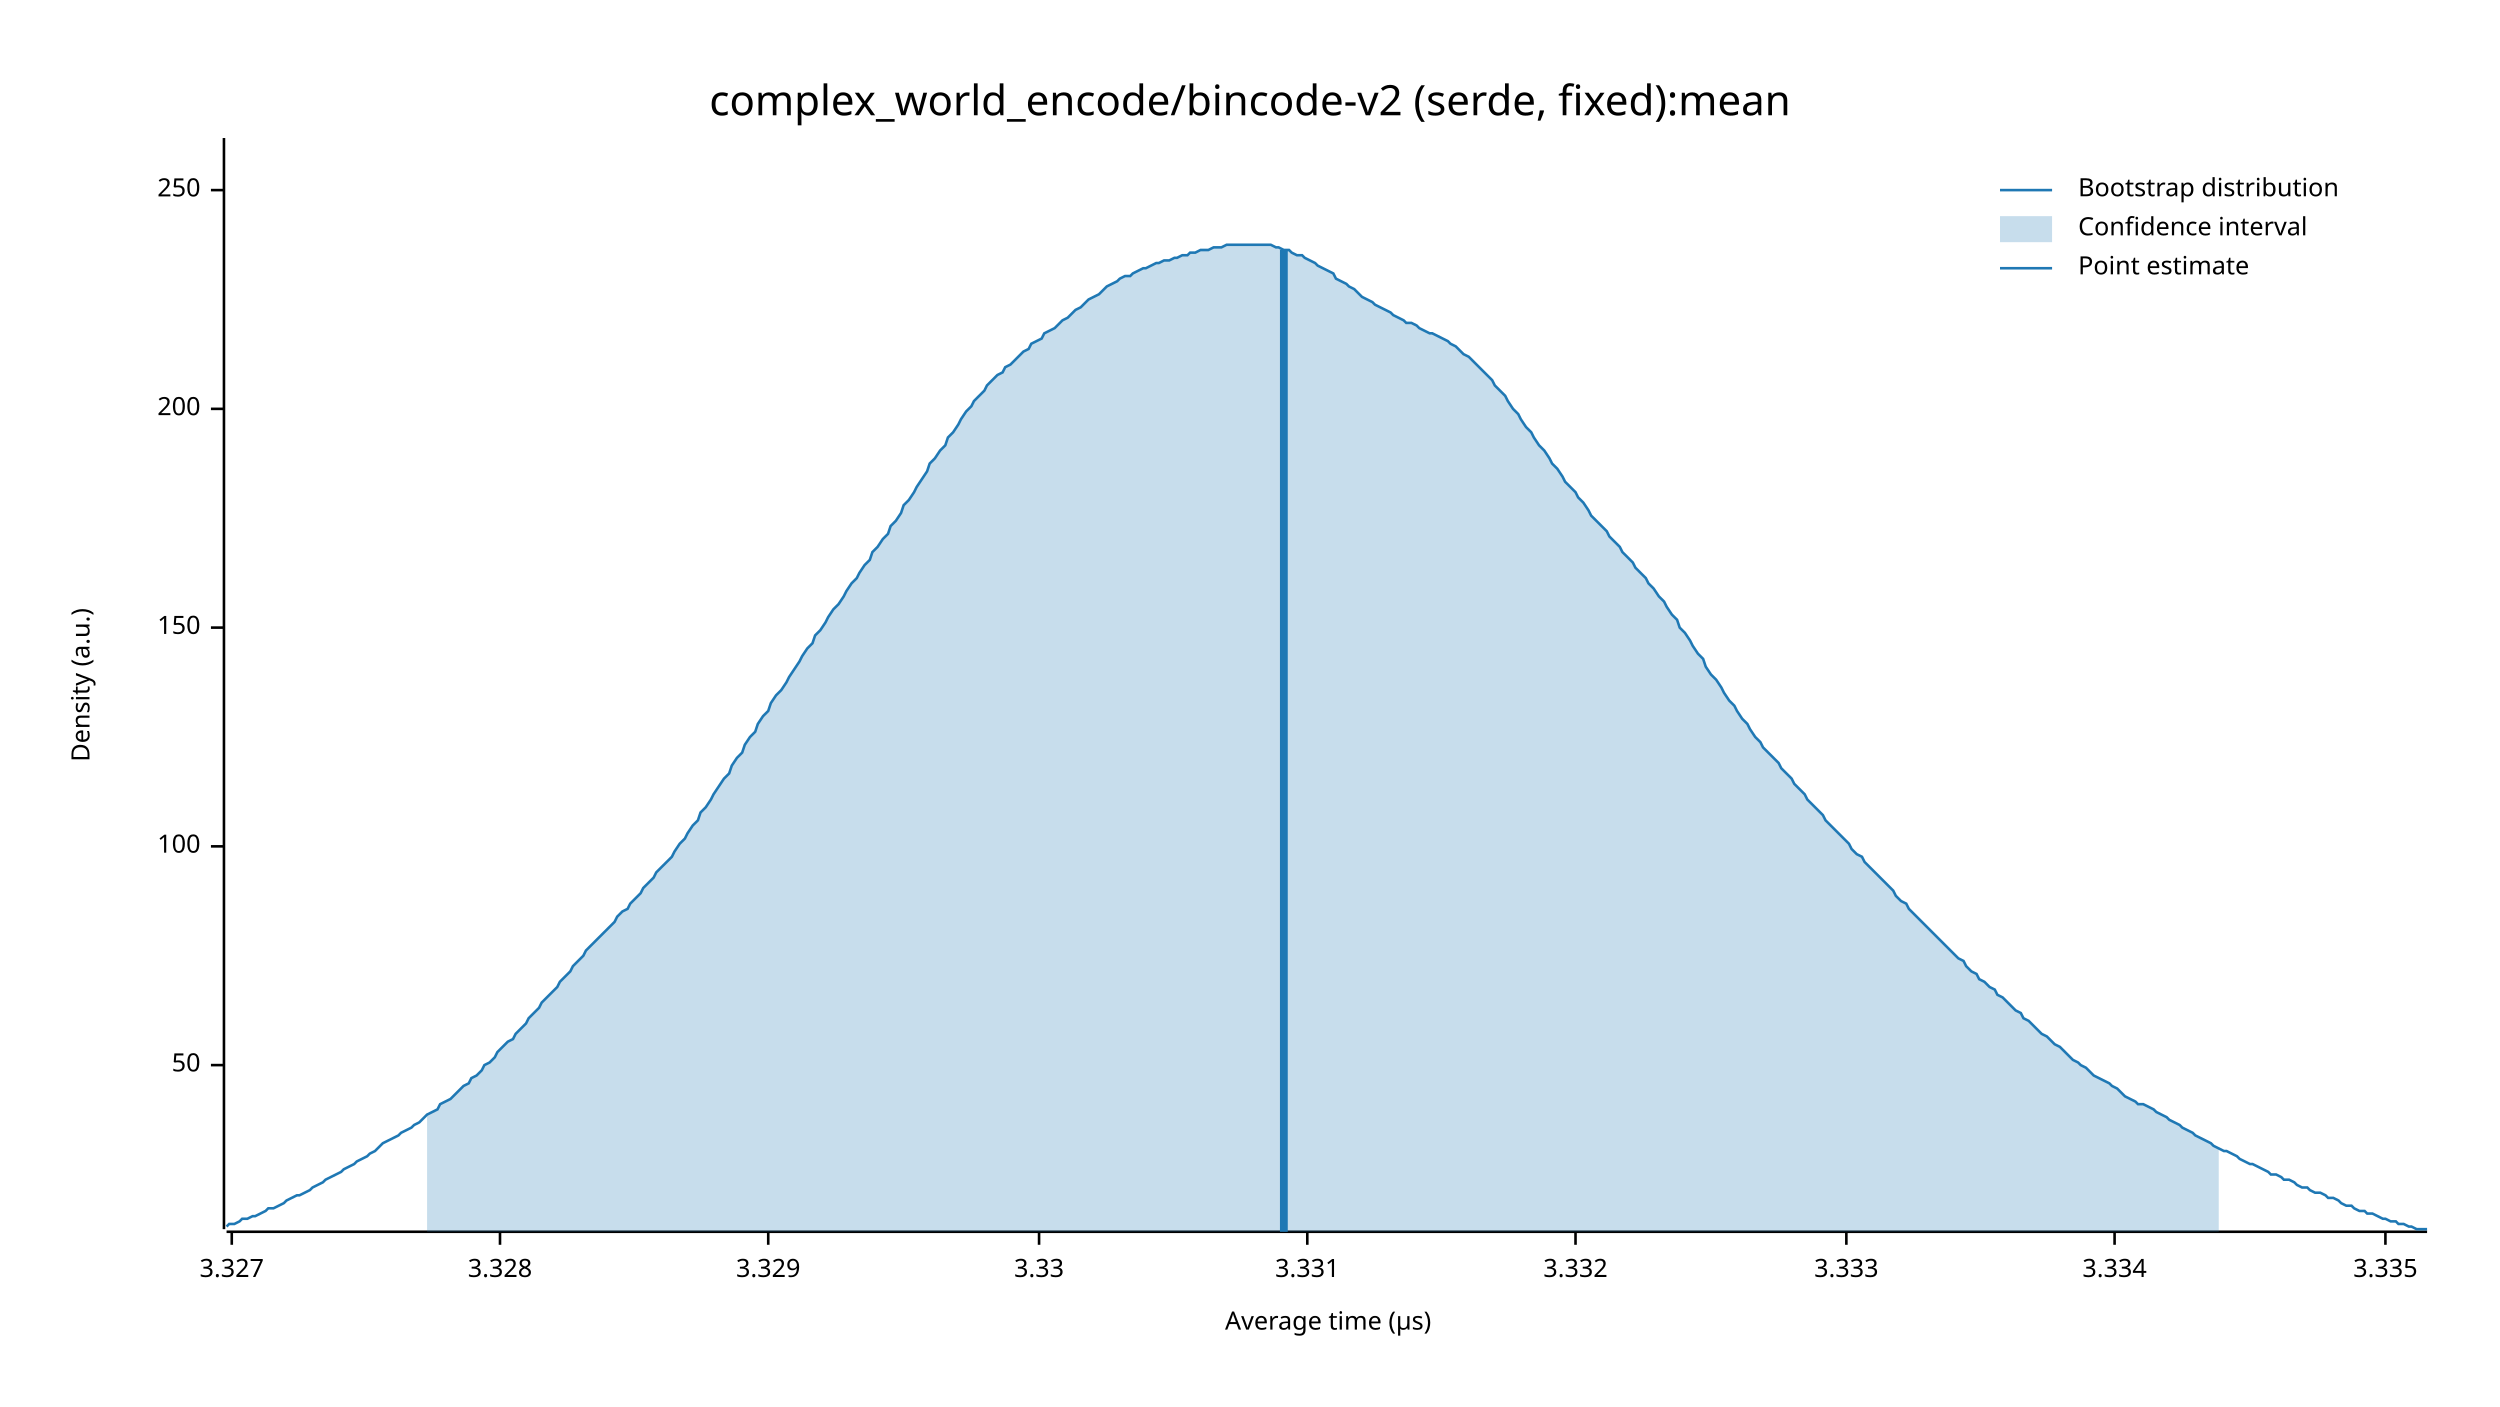
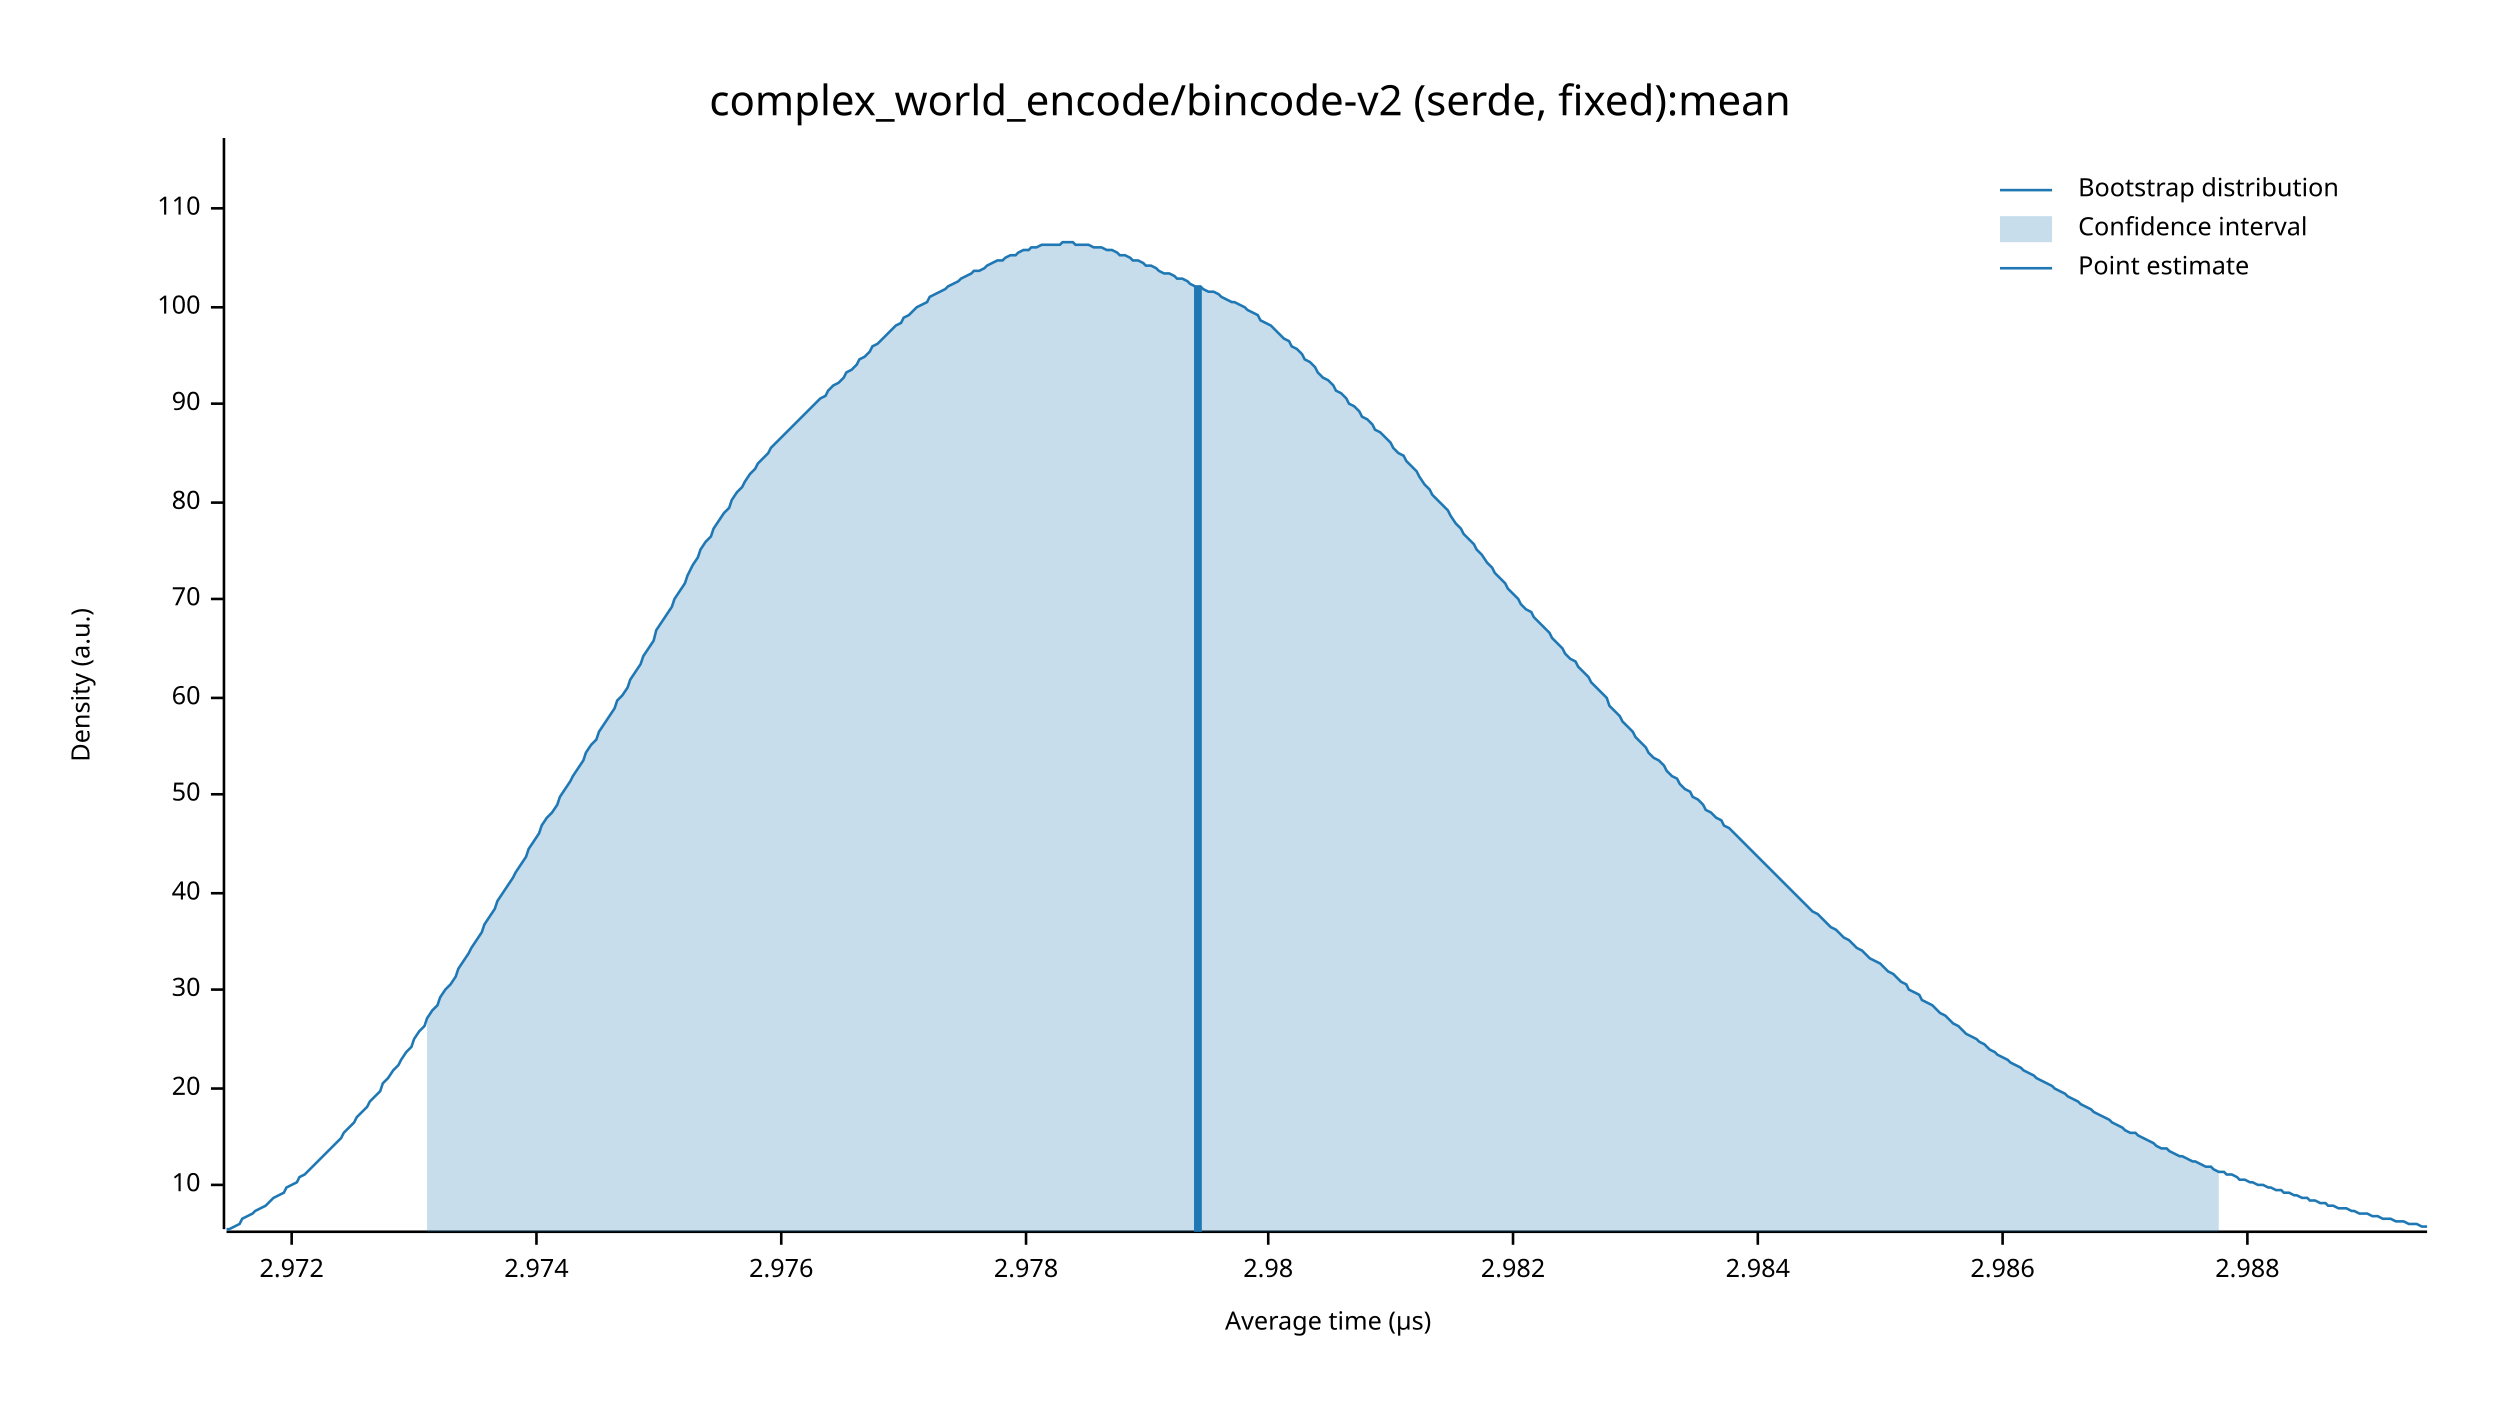
<svg xmlns="http://www.w3.org/2000/svg" width="960" height="540" viewBox="0 0 960 540">
  <text x="480" y="32" dy="0.76em" text-anchor="middle" font-family="sans-serif" font-size="16.129" opacity="1" fill="#000000">
complex_world_encode/bincode-v2 (serde, fixed):mean
</text>
  <text x="27" y="263" dy="0.76em" text-anchor="middle" font-family="sans-serif" font-size="9.677" opacity="1" fill="#000000" transform="rotate(270, 27, 263)">
Density (a.u.)
</text>
  <text x="510" y="513" dy="-0.5ex" text-anchor="middle" font-family="sans-serif" font-size="9.677" opacity="1" fill="#000000">
Average time (µs)
</text>
  <polyline fill="none" opacity="1" stroke="#000000" stroke-width="1" points="86,53 86,472 " />
-   <text x="77" y="409" dy="0.5ex" text-anchor="end" font-family="sans-serif" font-size="9.677" opacity="1" fill="#000000">
+   <text x="77" y="455" dy="0.5ex" text-anchor="end" font-family="sans-serif" font-size="9.677" opacity="1" fill="#000000">
+ 10
+ </text>
+   <polyline fill="none" opacity="1" stroke="#000000" stroke-width="1" points="81,455 86,455 " />
+   <text x="77" y="418" dy="0.5ex" text-anchor="end" font-family="sans-serif" font-size="9.677" opacity="1" fill="#000000">
+ 20
+ </text>
+   <polyline fill="none" opacity="1" stroke="#000000" stroke-width="1" points="81,418 86,418 " />
+   <text x="77" y="380" dy="0.5ex" text-anchor="end" font-family="sans-serif" font-size="9.677" opacity="1" fill="#000000">
+ 30
+ </text>
+   <polyline fill="none" opacity="1" stroke="#000000" stroke-width="1" points="81,380 86,380 " />
+   <text x="77" y="343" dy="0.5ex" text-anchor="end" font-family="sans-serif" font-size="9.677" opacity="1" fill="#000000">
+ 40
+ </text>
+   <polyline fill="none" opacity="1" stroke="#000000" stroke-width="1" points="81,343 86,343 " />
+   <text x="77" y="305" dy="0.5ex" text-anchor="end" font-family="sans-serif" font-size="9.677" opacity="1" fill="#000000">
50
</text>
-   <polyline fill="none" opacity="1" stroke="#000000" stroke-width="1" points="81,409 86,409 " />
-   <text x="77" y="325" dy="0.5ex" text-anchor="end" font-family="sans-serif" font-size="9.677" opacity="1" fill="#000000">
+   <polyline fill="none" opacity="1" stroke="#000000" stroke-width="1" points="81,305 86,305 " />
+   <text x="77" y="268" dy="0.5ex" text-anchor="end" font-family="sans-serif" font-size="9.677" opacity="1" fill="#000000">
+ 60
+ </text>
+   <polyline fill="none" opacity="1" stroke="#000000" stroke-width="1" points="81,268 86,268 " />
+   <text x="77" y="230" dy="0.5ex" text-anchor="end" font-family="sans-serif" font-size="9.677" opacity="1" fill="#000000">
+ 70
+ </text>
+   <polyline fill="none" opacity="1" stroke="#000000" stroke-width="1" points="81,230 86,230 " />
+   <text x="77" y="193" dy="0.5ex" text-anchor="end" font-family="sans-serif" font-size="9.677" opacity="1" fill="#000000">
+ 80
+ </text>
+   <polyline fill="none" opacity="1" stroke="#000000" stroke-width="1" points="81,193 86,193 " />
+   <text x="77" y="155" dy="0.5ex" text-anchor="end" font-family="sans-serif" font-size="9.677" opacity="1" fill="#000000">
+ 90
+ </text>
+   <polyline fill="none" opacity="1" stroke="#000000" stroke-width="1" points="81,155 86,155 " />
+   <text x="77" y="118" dy="0.5ex" text-anchor="end" font-family="sans-serif" font-size="9.677" opacity="1" fill="#000000">
100
</text>
-   <polyline fill="none" opacity="1" stroke="#000000" stroke-width="1" points="81,325 86,325 " />
-   <text x="77" y="241" dy="0.5ex" text-anchor="end" font-family="sans-serif" font-size="9.677" opacity="1" fill="#000000">
- 150
+   <polyline fill="none" opacity="1" stroke="#000000" stroke-width="1" points="81,118 86,118 " />
+   <text x="77" y="80" dy="0.5ex" text-anchor="end" font-family="sans-serif" font-size="9.677" opacity="1" fill="#000000">
+ 110
</text>
-   <polyline fill="none" opacity="1" stroke="#000000" stroke-width="1" points="81,241 86,241 " />
-   <text x="77" y="157" dy="0.5ex" text-anchor="end" font-family="sans-serif" font-size="9.677" opacity="1" fill="#000000">
- 200
+   <polyline fill="none" opacity="1" stroke="#000000" stroke-width="1" points="81,80 86,80 " />
+   <polyline fill="none" opacity="1" stroke="#000000" stroke-width="1" points="87,473 932,473 " />
+   <text x="112" y="483" dy="0.76em" text-anchor="middle" font-family="sans-serif" font-size="9.677" opacity="1" fill="#000000">
+ 2.972
</text>
-   <polyline fill="none" opacity="1" stroke="#000000" stroke-width="1" points="81,157 86,157 " />
-   <text x="77" y="73" dy="0.5ex" text-anchor="end" font-family="sans-serif" font-size="9.677" opacity="1" fill="#000000">
- 250
+   <polyline fill="none" opacity="1" stroke="#000000" stroke-width="1" points="112,473 112,478 " />
+   <text x="206" y="483" dy="0.76em" text-anchor="middle" font-family="sans-serif" font-size="9.677" opacity="1" fill="#000000">
+ 2.974
</text>
-   <polyline fill="none" opacity="1" stroke="#000000" stroke-width="1" points="81,73 86,73 " />
-   <polyline fill="none" opacity="1" stroke="#000000" stroke-width="1" points="87,473 932,473 " />
-   <text x="89" y="483" dy="0.76em" text-anchor="middle" font-family="sans-serif" font-size="9.677" opacity="1" fill="#000000">
- 3.327
+   <polyline fill="none" opacity="1" stroke="#000000" stroke-width="1" points="206,473 206,478 " />
+   <text x="300" y="483" dy="0.76em" text-anchor="middle" font-family="sans-serif" font-size="9.677" opacity="1" fill="#000000">
+ 2.976
</text>
-   <polyline fill="none" opacity="1" stroke="#000000" stroke-width="1" points="89,473 89,478 " />
-   <text x="192" y="483" dy="0.76em" text-anchor="middle" font-family="sans-serif" font-size="9.677" opacity="1" fill="#000000">
- 3.328
+   <polyline fill="none" opacity="1" stroke="#000000" stroke-width="1" points="300,473 300,478 " />
+   <text x="394" y="483" dy="0.76em" text-anchor="middle" font-family="sans-serif" font-size="9.677" opacity="1" fill="#000000">
+ 2.978
</text>
-   <polyline fill="none" opacity="1" stroke="#000000" stroke-width="1" points="192,473 192,478 " />
-   <text x="295" y="483" dy="0.76em" text-anchor="middle" font-family="sans-serif" font-size="9.677" opacity="1" fill="#000000">
- 3.329
+   <polyline fill="none" opacity="1" stroke="#000000" stroke-width="1" points="394,473 394,478 " />
+   <text x="487" y="483" dy="0.76em" text-anchor="middle" font-family="sans-serif" font-size="9.677" opacity="1" fill="#000000">
+ 2.98
</text>
-   <polyline fill="none" opacity="1" stroke="#000000" stroke-width="1" points="295,473 295,478 " />
-   <text x="399" y="483" dy="0.76em" text-anchor="middle" font-family="sans-serif" font-size="9.677" opacity="1" fill="#000000">
- 3.33
+   <polyline fill="none" opacity="1" stroke="#000000" stroke-width="1" points="487,473 487,478 " />
+   <text x="581" y="483" dy="0.76em" text-anchor="middle" font-family="sans-serif" font-size="9.677" opacity="1" fill="#000000">
+ 2.982
</text>
-   <polyline fill="none" opacity="1" stroke="#000000" stroke-width="1" points="399,473 399,478 " />
-   <text x="502" y="483" dy="0.76em" text-anchor="middle" font-family="sans-serif" font-size="9.677" opacity="1" fill="#000000">
- 3.331
+   <polyline fill="none" opacity="1" stroke="#000000" stroke-width="1" points="581,473 581,478 " />
+   <text x="675" y="483" dy="0.76em" text-anchor="middle" font-family="sans-serif" font-size="9.677" opacity="1" fill="#000000">
+ 2.984
</text>
-   <polyline fill="none" opacity="1" stroke="#000000" stroke-width="1" points="502,473 502,478 " />
-   <text x="605" y="483" dy="0.76em" text-anchor="middle" font-family="sans-serif" font-size="9.677" opacity="1" fill="#000000">
- 3.332
+   <polyline fill="none" opacity="1" stroke="#000000" stroke-width="1" points="675,473 675,478 " />
+   <text x="769" y="483" dy="0.76em" text-anchor="middle" font-family="sans-serif" font-size="9.677" opacity="1" fill="#000000">
+ 2.986
</text>
-   <polyline fill="none" opacity="1" stroke="#000000" stroke-width="1" points="605,473 605,478 " />
-   <text x="709" y="483" dy="0.76em" text-anchor="middle" font-family="sans-serif" font-size="9.677" opacity="1" fill="#000000">
- 3.333
+   <polyline fill="none" opacity="1" stroke="#000000" stroke-width="1" points="769,473 769,478 " />
+   <text x="863" y="483" dy="0.76em" text-anchor="middle" font-family="sans-serif" font-size="9.677" opacity="1" fill="#000000">
+ 2.988
</text>
-   <polyline fill="none" opacity="1" stroke="#000000" stroke-width="1" points="709,473 709,478 " />
-   <text x="812" y="483" dy="0.76em" text-anchor="middle" font-family="sans-serif" font-size="9.677" opacity="1" fill="#000000">
- 3.334
- </text>
-   <polyline fill="none" opacity="1" stroke="#000000" stroke-width="1" points="812,473 812,478 " />
-   <text x="916" y="483" dy="0.76em" text-anchor="middle" font-family="sans-serif" font-size="9.677" opacity="1" fill="#000000">
- 3.335
- </text>
-   <polyline fill="none" opacity="1" stroke="#000000" stroke-width="1" points="916,473 916,478 " />
-   <polyline fill="none" opacity="1" stroke="#1F78B4" stroke-width="1" points="87,471 88,470 90,470 92,469 93,468 95,468 97,467 98,467 100,466 102,465 103,464 105,464 107,463 109,462 110,461 112,460 114,459 115,459 117,458 119,457 120,456 122,455 124,454 125,453 127,452 129,451 131,450 132,449 134,448 136,447 137,446 139,445 141,444 142,443 144,442 146,440 147,439 149,438 151,437 153,436 154,435 156,434 158,433 159,432 161,431 163,429 164,428 166,427 168,426 169,424 171,423 173,422 175,420 176,419 178,417 180,416 181,414 183,413 185,411 186,409 188,408 190,406 191,404 193,402 195,400 197,399 198,397 200,395 202,393 203,391 205,389 207,387 208,385 210,383 212,381 214,379 215,377 217,375 219,373 220,371 222,369 224,367 225,365 227,363 229,361 230,360 232,358 234,356 236,354 237,352 239,350 241,349 242,347 244,345 246,343 247,341 249,339 251,337 252,335 254,333 256,331 258,329 259,327 261,324 263,322 264,320 266,317 268,315 269,312 271,310 273,307 274,305 276,302 278,299 280,297 281,294 283,291 285,289 286,286 288,283 290,281 291,278 293,275 295,273 296,270 298,267 300,265 302,262 303,260 305,257 307,254 308,252 310,249 312,247 313,244 315,242 317,239 318,237 320,234 322,232 324,229 325,227 327,224 329,222 330,220 332,217 334,215 335,212 337,210 339,207 341,205 342,202 344,200 346,197 347,194 349,192 351,189 352,187 354,184 356,181 357,178 359,176 361,173 363,171 364,168 366,166 368,163 369,161 371,158 373,156 374,154 376,152 378,150 379,148 381,146 383,144 385,143 386,141 388,140 390,138 391,137 393,135 395,134 396,132 398,131 400,130 401,128 403,127 405,126 407,124 408,123 410,122 412,120 413,119 415,118 417,116 418,115 420,114 422,113 423,112 425,110 427,109 429,108 430,107 432,106 434,106 435,105 437,104 439,103 440,103 442,102 444,101 445,101 447,100 449,100 451,99 452,99 454,98 456,98 457,97 459,97 461,96 462,96 464,96 466,95 468,95 469,95 471,94 473,94 474,94 476,94 478,94 479,94 481,94 483,94 484,94 486,94 488,94 490,95 491,95 493,96 495,96 496,97 498,98 500,98 501,99 503,100 505,101 506,102 508,103 510,104 512,105 513,107 515,108 517,109 518,110 520,111 522,113 523,114 525,115 527,116 528,117 530,118 532,119 534,120 535,121 537,122 539,123 540,124 542,124 544,125 545,126 547,127 549,128 550,128 552,129 554,130 556,131 557,132 559,133 561,135 562,136 564,137 566,139 567,140 569,142 571,144 573,146 574,148 576,150 578,152 579,154 581,157 583,159 584,161 586,164 588,166 589,168 591,171 593,173 595,176 596,178 598,180 600,183 601,185 603,187 605,189 606,191 608,193 610,196 611,198 613,200 615,202 617,204 618,206 620,208 622,210 623,212 625,214 627,216 628,218 630,220 632,222 633,224 635,226 637,229 639,231 640,233 642,236 644,238 645,241 647,243 649,246 650,248 652,251 654,253 655,256 657,259 659,261 661,264 662,266 664,269 666,271 667,273 669,276 671,278 672,280 674,283 676,285 677,287 679,289 681,291 683,293 684,295 686,297 688,299 689,301 691,303 693,305 694,307 696,309 698,311 700,313 701,315 703,317 705,319 706,320 708,322 710,324 711,326 713,328 715,329 716,331 718,333 720,335 722,337 723,338 725,340 727,342 728,344 730,346 732,347 733,349 735,351 737,353 738,354 740,356 742,358 744,360 745,361 747,363 749,365 750,366 752,368 754,369 755,371 757,373 759,374 760,376 762,377 764,379 766,380 767,382 769,383 771,385 772,386 774,388 776,389 777,391 779,392 781,394 782,395 784,397 786,398 788,400 789,401 791,402 793,404 794,405 796,407 798,408 799,409 801,410 803,412 804,413 806,414 808,415 810,416 811,417 813,418 815,420 816,421 818,422 820,423 821,424 823,424 825,425 827,426 828,427 830,428 832,429 833,430 835,431 837,432 838,433 840,434 842,435 843,436 845,437 847,438 849,439 850,440 852,441 854,442 855,442 857,443 859,444 860,445 862,446 864,447 865,447 867,448 869,449 871,450 872,451 874,451 876,452 877,453 879,453 881,454 882,455 884,456 886,456 887,457 889,458 891,458 893,459 894,460 896,460 898,461 899,462 901,463 903,463 904,464 906,465 908,465 909,466 911,466 913,467 915,468 916,468 918,469 920,469 921,470 923,470 925,471 926,471 928,472 930,472 932,472 " />
-   <polygon opacity="0.25" fill="#1F78B4" points="164,428 166,427 168,426 169,424 171,423 173,422 175,420 176,419 178,417 180,416 181,414 183,413 185,411 186,409 188,408 190,406 191,404 193,402 195,400 197,399 198,397 200,395 202,393 203,391 205,389 207,387 208,385 210,383 212,381 214,379 215,377 217,375 219,373 220,371 222,369 224,367 225,365 227,363 229,361 230,360 232,358 234,356 236,354 237,352 239,350 241,349 242,347 244,345 246,343 247,341 249,339 251,337 252,335 254,333 256,331 258,329 259,327 261,324 263,322 264,320 266,317 268,315 269,312 271,310 273,307 274,305 276,302 278,299 280,297 281,294 283,291 285,289 286,286 288,283 290,281 291,278 293,275 295,273 296,270 298,267 300,265 302,262 303,260 305,257 307,254 308,252 310,249 312,247 313,244 315,242 317,239 318,237 320,234 322,232 324,229 325,227 327,224 329,222 330,220 332,217 334,215 335,212 337,210 339,207 341,205 342,202 344,200 346,197 347,194 349,192 351,189 352,187 354,184 356,181 357,178 359,176 361,173 363,171 364,168 366,166 368,163 369,161 371,158 373,156 374,154 376,152 378,150 379,148 381,146 383,144 385,143 386,141 388,140 390,138 391,137 393,135 395,134 396,132 398,131 400,130 401,128 403,127 405,126 407,124 408,123 410,122 412,120 413,119 415,118 417,116 418,115 420,114 422,113 423,112 425,110 427,109 429,108 430,107 432,106 434,106 435,105 437,104 439,103 440,103 442,102 444,101 445,101 447,100 449,100 451,99 452,99 454,98 456,98 457,97 459,97 461,96 462,96 464,96 466,95 468,95 469,95 471,94 473,94 474,94 476,94 478,94 479,94 481,94 483,94 484,94 486,94 488,94 490,95 491,95 493,96 495,96 496,97 498,98 500,98 501,99 503,100 505,101 506,102 508,103 510,104 512,105 513,107 515,108 517,109 518,110 520,111 522,113 523,114 525,115 527,116 528,117 530,118 532,119 534,120 535,121 537,122 539,123 540,124 542,124 544,125 545,126 547,127 549,128 550,128 552,129 554,130 556,131 557,132 559,133 561,135 562,136 564,137 566,139 567,140 569,142 571,144 573,146 574,148 576,150 578,152 579,154 581,157 583,159 584,161 586,164 588,166 589,168 591,171 593,173 595,176 596,178 598,180 600,183 601,185 603,187 605,189 606,191 608,193 610,196 611,198 613,200 615,202 617,204 618,206 620,208 622,210 623,212 625,214 627,216 628,218 630,220 632,222 633,224 635,226 637,229 639,231 640,233 642,236 644,238 645,241 647,243 649,246 650,248 652,251 654,253 655,256 657,259 659,261 661,264 662,266 664,269 666,271 667,273 669,276 671,278 672,280 674,283 676,285 677,287 679,289 681,291 683,293 684,295 686,297 688,299 689,301 691,303 693,305 694,307 696,309 698,311 700,313 701,315 703,317 705,319 706,320 708,322 710,324 711,326 713,328 715,329 716,331 718,333 720,335 722,337 723,338 725,340 727,342 728,344 730,346 732,347 733,349 735,351 737,353 738,354 740,356 742,358 744,360 745,361 747,363 749,365 750,366 752,368 754,369 755,371 757,373 759,374 760,376 762,377 764,379 766,380 767,382 769,383 771,385 772,386 774,388 776,389 777,391 779,392 781,394 782,395 784,397 786,398 788,400 789,401 791,402 793,404 794,405 796,407 798,408 799,409 801,410 803,412 804,413 806,414 808,415 810,416 811,417 813,418 815,420 816,421 818,422 820,423 821,424 823,424 825,425 827,426 828,427 830,428 832,429 833,430 835,431 837,432 838,433 840,434 842,435 843,436 845,437 847,438 849,439 850,440 852,441 852,473 164,473 " />
-   <polyline fill="none" opacity="1" stroke="#1F78B4" stroke-width="3" points="493,473 493,96 " />
+   <polyline fill="none" opacity="1" stroke="#000000" stroke-width="1" points="863,473 863,478 " />
+   <polyline fill="none" opacity="1" stroke="#1F78B4" stroke-width="1" points="87,472 88,472 90,471 92,470 93,468 95,467 97,466 98,465 100,464 102,463 103,462 105,460 107,459 109,458 110,456 112,455 114,454 115,452 117,451 119,449 120,448 122,446 124,444 125,443 127,441 129,439 131,437 132,435 134,433 136,431 137,429 139,427 141,425 142,423 144,421 146,419 147,416 149,414 151,411 153,409 154,407 156,404 158,402 159,399 161,396 163,394 164,391 166,388 168,386 169,383 171,380 173,378 175,375 176,372 178,369 180,366 181,364 183,361 185,358 186,355 188,352 190,349 191,346 193,343 195,340 197,337 198,335 200,332 202,329 203,326 205,323 207,320 208,317 210,314 212,312 214,309 215,306 217,303 219,300 220,298 222,295 224,292 225,289 227,286 229,284 230,281 232,278 234,275 236,272 237,269 239,267 241,264 242,261 244,258 246,255 247,252 249,249 251,246 252,242 254,239 256,236 258,233 259,230 261,227 263,224 264,221 266,217 268,214 269,211 271,208 273,206 274,203 276,200 278,197 280,195 281,192 283,189 285,187 286,185 288,182 290,180 291,178 293,176 295,174 296,172 298,170 300,168 302,166 303,165 305,163 307,161 308,160 310,158 312,156 313,155 315,153 317,152 318,150 320,148 322,147 324,145 325,143 327,142 329,140 330,138 332,137 334,135 335,133 337,132 339,130 341,128 342,127 344,125 346,124 347,122 349,121 351,119 352,118 354,117 356,116 357,114 359,113 361,112 363,111 364,110 366,109 368,108 369,107 371,106 373,105 374,104 376,104 378,103 379,102 381,101 383,100 385,100 386,99 388,98 390,98 391,97 393,96 395,96 396,95 398,95 400,94 401,94 403,94 405,94 407,94 408,93 410,93 412,93 413,94 415,94 417,94 418,94 420,95 422,95 423,95 425,96 427,96 429,97 430,98 432,98 434,99 435,100 437,100 439,101 440,102 442,102 444,103 445,104 447,105 449,105 451,106 452,107 454,107 456,108 457,109 459,110 461,110 462,111 464,112 466,112 468,113 469,114 471,115 473,116 474,116 476,117 478,118 479,119 481,120 483,121 484,123 486,124 488,125 490,127 491,128 493,130 495,131 496,133 498,134 500,136 501,138 503,139 505,141 506,143 508,145 510,146 512,148 513,150 515,151 517,153 518,155 520,156 522,158 523,160 525,161 527,163 528,165 530,166 532,168 534,170 535,172 537,174 539,175 540,177 542,179 544,181 545,183 547,186 549,188 550,190 552,192 554,194 556,196 557,198 559,201 561,203 562,205 564,207 566,209 567,211 569,213 571,216 573,218 574,220 576,222 578,224 579,226 581,228 583,230 584,232 586,234 588,235 589,237 591,239 593,241 595,243 596,245 598,247 600,249 601,251 603,253 605,254 606,256 608,258 610,260 611,262 613,264 615,266 617,268 618,271 620,273 622,275 623,277 625,279 627,281 628,283 630,285 632,287 633,289 635,291 637,292 639,294 640,296 642,298 644,299 645,301 647,303 649,304 650,306 652,307 654,309 655,311 657,312 659,314 661,315 662,317 664,318 666,320 667,321 669,323 671,325 672,326 674,328 676,330 677,331 679,333 681,335 683,337 684,338 686,340 688,342 689,343 691,345 693,347 694,348 696,350 698,351 700,353 701,354 703,356 705,357 706,358 708,360 710,361 711,362 713,364 715,365 716,366 718,368 720,369 722,370 723,371 725,373 727,374 728,375 730,377 732,378 733,380 735,381 737,382 738,384 740,385 742,386 744,388 745,389 747,390 749,392 750,393 752,394 754,396 755,397 757,398 759,399 760,400 762,401 764,403 766,404 767,405 769,406 771,407 772,408 774,409 776,410 777,411 779,412 781,413 782,414 784,415 786,416 788,417 789,418 791,419 793,420 794,421 796,422 798,423 799,424 801,425 803,426 804,427 806,428 808,429 810,430 811,431 813,432 815,433 816,434 818,435 820,435 821,436 823,437 825,438 827,439 828,440 830,441 832,441 833,442 835,443 837,444 838,444 840,445 842,446 843,446 845,447 847,448 849,448 850,449 852,450 854,450 855,451 857,451 859,452 860,453 862,453 864,454 865,454 867,455 869,455 871,456 872,456 874,457 876,457 877,458 879,458 881,459 882,459 884,460 886,460 887,461 889,461 891,462 893,462 894,463 896,463 898,464 899,464 901,464 903,465 904,465 906,466 908,466 909,466 911,467 913,467 915,468 916,468 918,468 920,469 921,469 923,469 925,470 926,470 928,470 930,471 932,471 " />
+   <polygon opacity="0.25" fill="#1F78B4" points="164,391 166,388 168,386 169,383 171,380 173,378 175,375 176,372 178,369 180,366 181,364 183,361 185,358 186,355 188,352 190,349 191,346 193,343 195,340 197,337 198,335 200,332 202,329 203,326 205,323 207,320 208,317 210,314 212,312 214,309 215,306 217,303 219,300 220,298 222,295 224,292 225,289 227,286 229,284 230,281 232,278 234,275 236,272 237,269 239,267 241,264 242,261 244,258 246,255 247,252 249,249 251,246 252,242 254,239 256,236 258,233 259,230 261,227 263,224 264,221 266,217 268,214 269,211 271,208 273,206 274,203 276,200 278,197 280,195 281,192 283,189 285,187 286,185 288,182 290,180 291,178 293,176 295,174 296,172 298,170 300,168 302,166 303,165 305,163 307,161 308,160 310,158 312,156 313,155 315,153 317,152 318,150 320,148 322,147 324,145 325,143 327,142 329,140 330,138 332,137 334,135 335,133 337,132 339,130 341,128 342,127 344,125 346,124 347,122 349,121 351,119 352,118 354,117 356,116 357,114 359,113 361,112 363,111 364,110 366,109 368,108 369,107 371,106 373,105 374,104 376,104 378,103 379,102 381,101 383,100 385,100 386,99 388,98 390,98 391,97 393,96 395,96 396,95 398,95 400,94 401,94 403,94 405,94 407,94 408,93 410,93 412,93 413,94 415,94 417,94 418,94 420,95 422,95 423,95 425,96 427,96 429,97 430,98 432,98 434,99 435,100 437,100 439,101 440,102 442,102 444,103 445,104 447,105 449,105 451,106 452,107 454,107 456,108 457,109 459,110 461,110 462,111 464,112 466,112 468,113 469,114 471,115 473,116 474,116 476,117 478,118 479,119 481,120 483,121 484,123 486,124 488,125 490,127 491,128 493,130 495,131 496,133 498,134 500,136 501,138 503,139 505,141 506,143 508,145 510,146 512,148 513,150 515,151 517,153 518,155 520,156 522,158 523,160 525,161 527,163 528,165 530,166 532,168 534,170 535,172 537,174 539,175 540,177 542,179 544,181 545,183 547,186 549,188 550,190 552,192 554,194 556,196 557,198 559,201 561,203 562,205 564,207 566,209 567,211 569,213 571,216 573,218 574,220 576,222 578,224 579,226 581,228 583,230 584,232 586,234 588,235 589,237 591,239 593,241 595,243 596,245 598,247 600,249 601,251 603,253 605,254 606,256 608,258 610,260 611,262 613,264 615,266 617,268 618,271 620,273 622,275 623,277 625,279 627,281 628,283 630,285 632,287 633,289 635,291 637,292 639,294 640,296 642,298 644,299 645,301 647,303 649,304 650,306 652,307 654,309 655,311 657,312 659,314 661,315 662,317 664,318 666,320 667,321 669,323 671,325 672,326 674,328 676,330 677,331 679,333 681,335 683,337 684,338 686,340 688,342 689,343 691,345 693,347 694,348 696,350 698,351 700,353 701,354 703,356 705,357 706,358 708,360 710,361 711,362 713,364 715,365 716,366 718,368 720,369 722,370 723,371 725,373 727,374 728,375 730,377 732,378 733,380 735,381 737,382 738,384 740,385 742,386 744,388 745,389 747,390 749,392 750,393 752,394 754,396 755,397 757,398 759,399 760,400 762,401 764,403 766,404 767,405 769,406 771,407 772,408 774,409 776,410 777,411 779,412 781,413 782,414 784,415 786,416 788,417 789,418 791,419 793,420 794,421 796,422 798,423 799,424 801,425 803,426 804,427 806,428 808,429 810,430 811,431 813,432 815,433 816,434 818,435 820,435 821,436 823,437 825,438 827,439 828,440 830,441 832,441 833,442 835,443 837,444 838,444 840,445 842,446 843,446 845,447 847,448 849,448 850,449 852,450 852,473 164,473 " />
+   <polyline fill="none" opacity="1" stroke="#1F78B4" stroke-width="3" points="460,473 460,110 " />
  <text x="798" y="68" dy="0.76em" text-anchor="start" font-family="sans-serif" font-size="9.677" opacity="1" fill="#000000">
Bootstrap distribution
</text>
  <text x="798" y="83" dy="0.76em" text-anchor="start" font-family="sans-serif" font-size="9.677" opacity="1" fill="#000000">
Confidence interval
</text>
  <text x="798" y="98" dy="0.76em" text-anchor="start" font-family="sans-serif" font-size="9.677" opacity="1" fill="#000000">
Point estimate
</text>
  <polyline fill="none" opacity="1" stroke="#1F78B4" stroke-width="1" points="768,73 788,73 " />
  <rect x="768" y="83" width="20" height="10" opacity="0.25" fill="#1F78B4" stroke="none" />
  <polyline fill="none" opacity="1" stroke="#1F78B4" stroke-width="1" points="768,103 788,103 " />
</svg>
